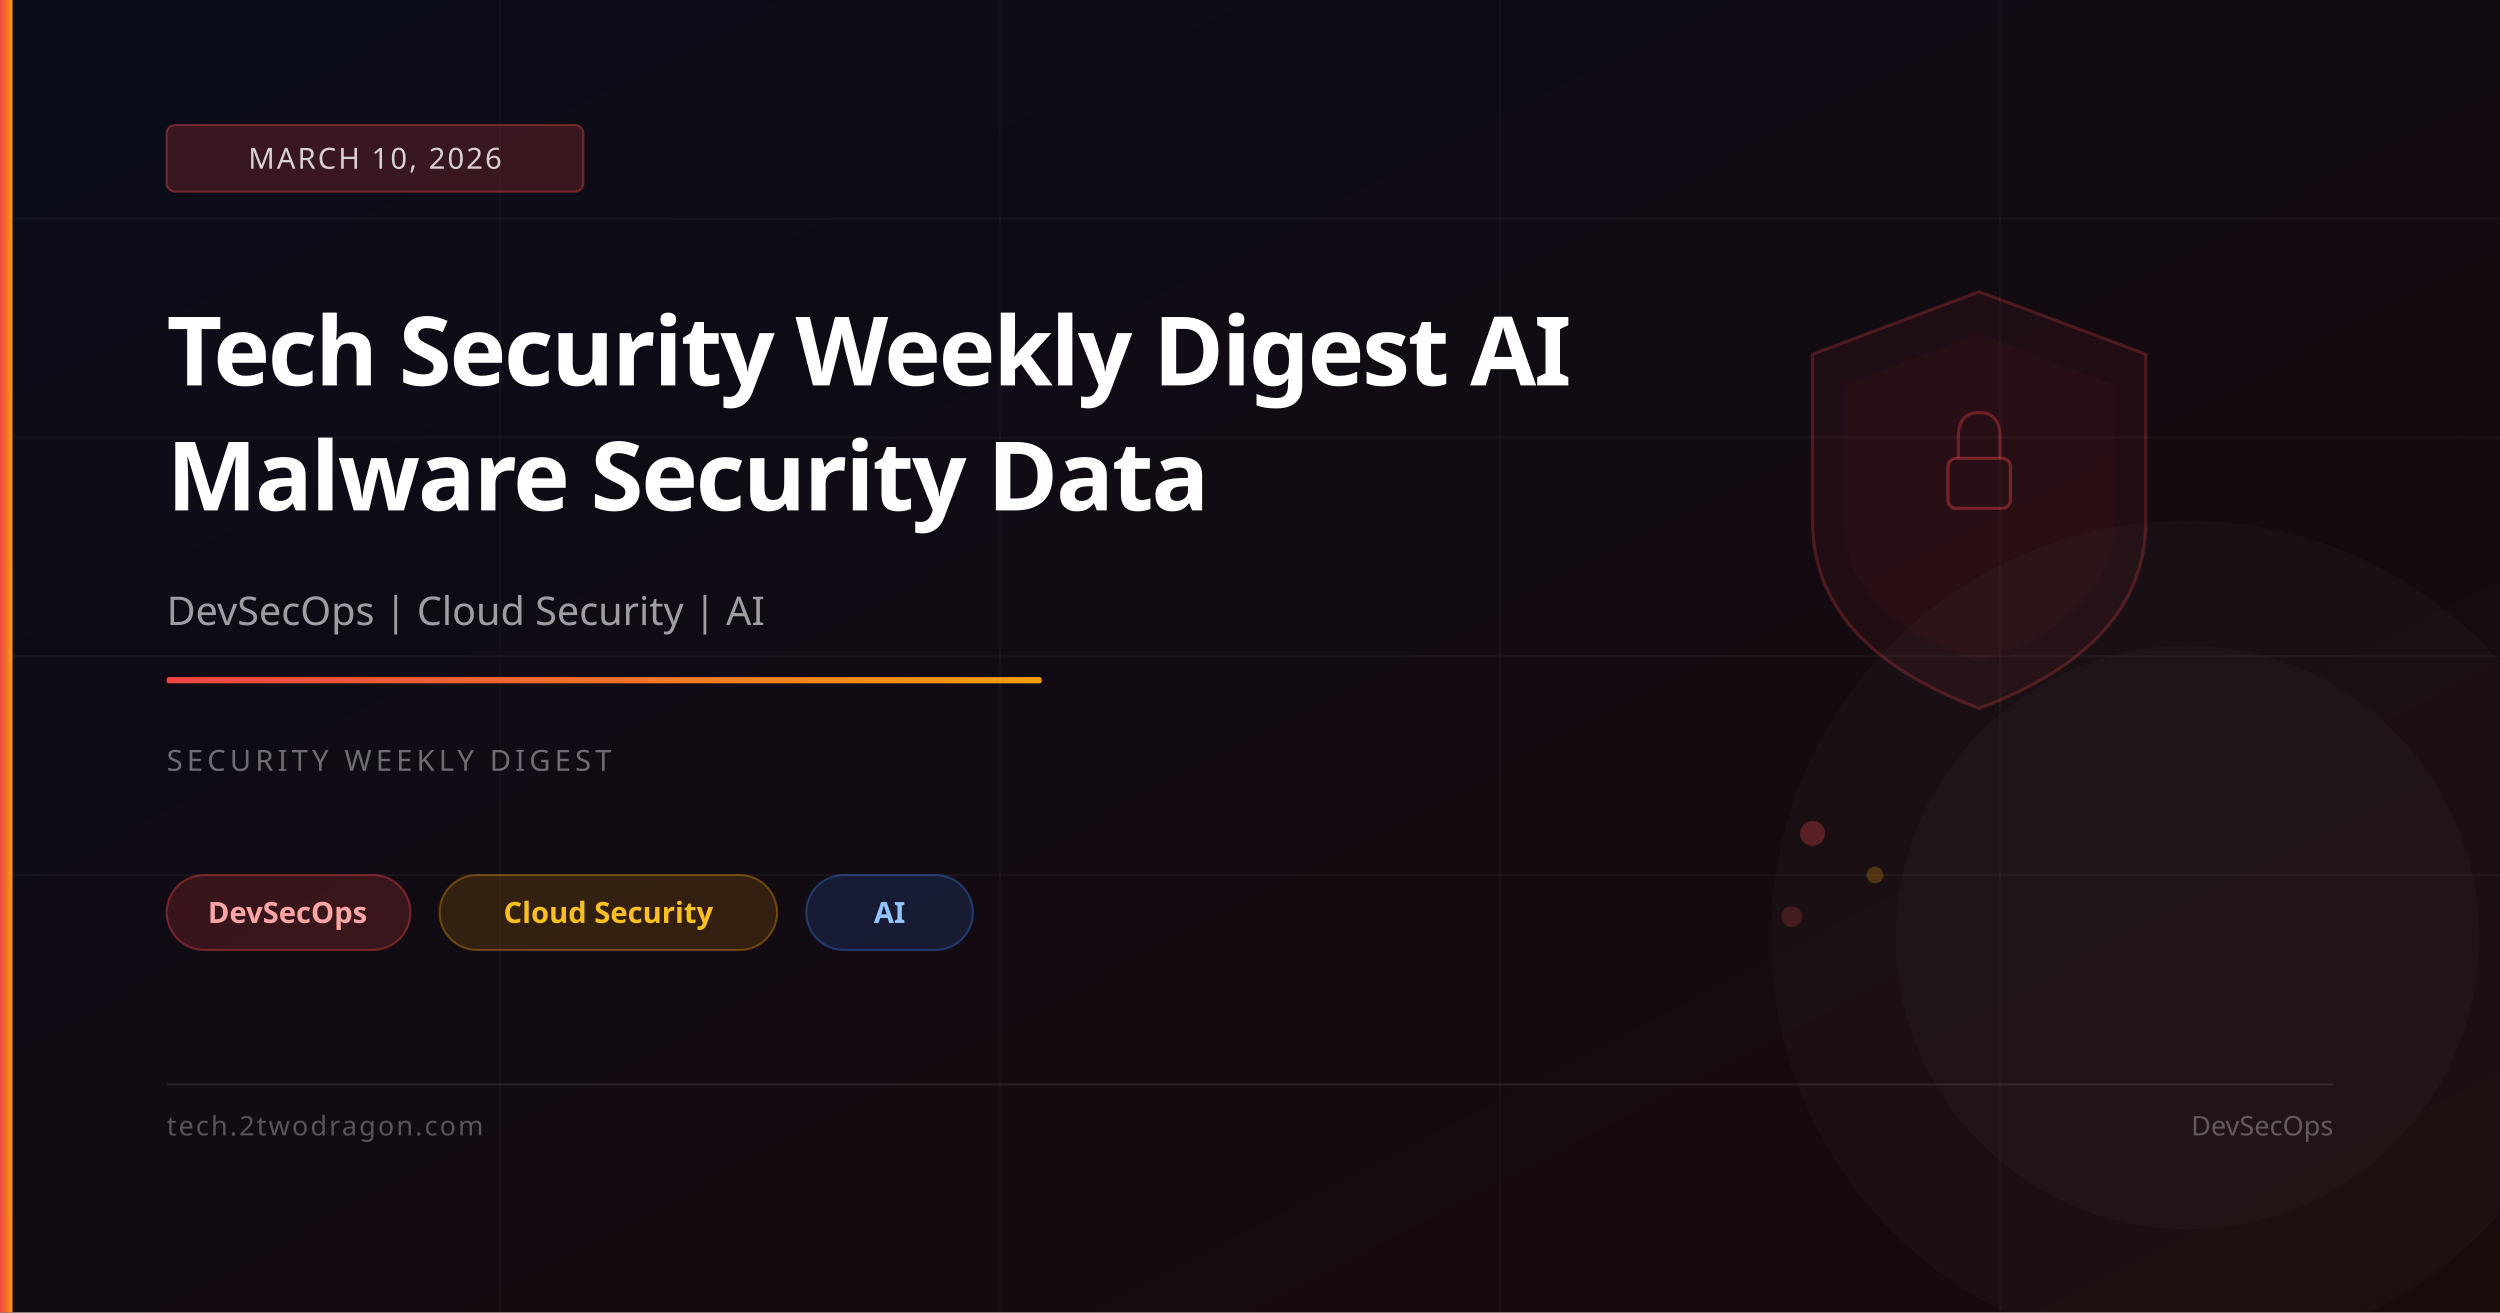
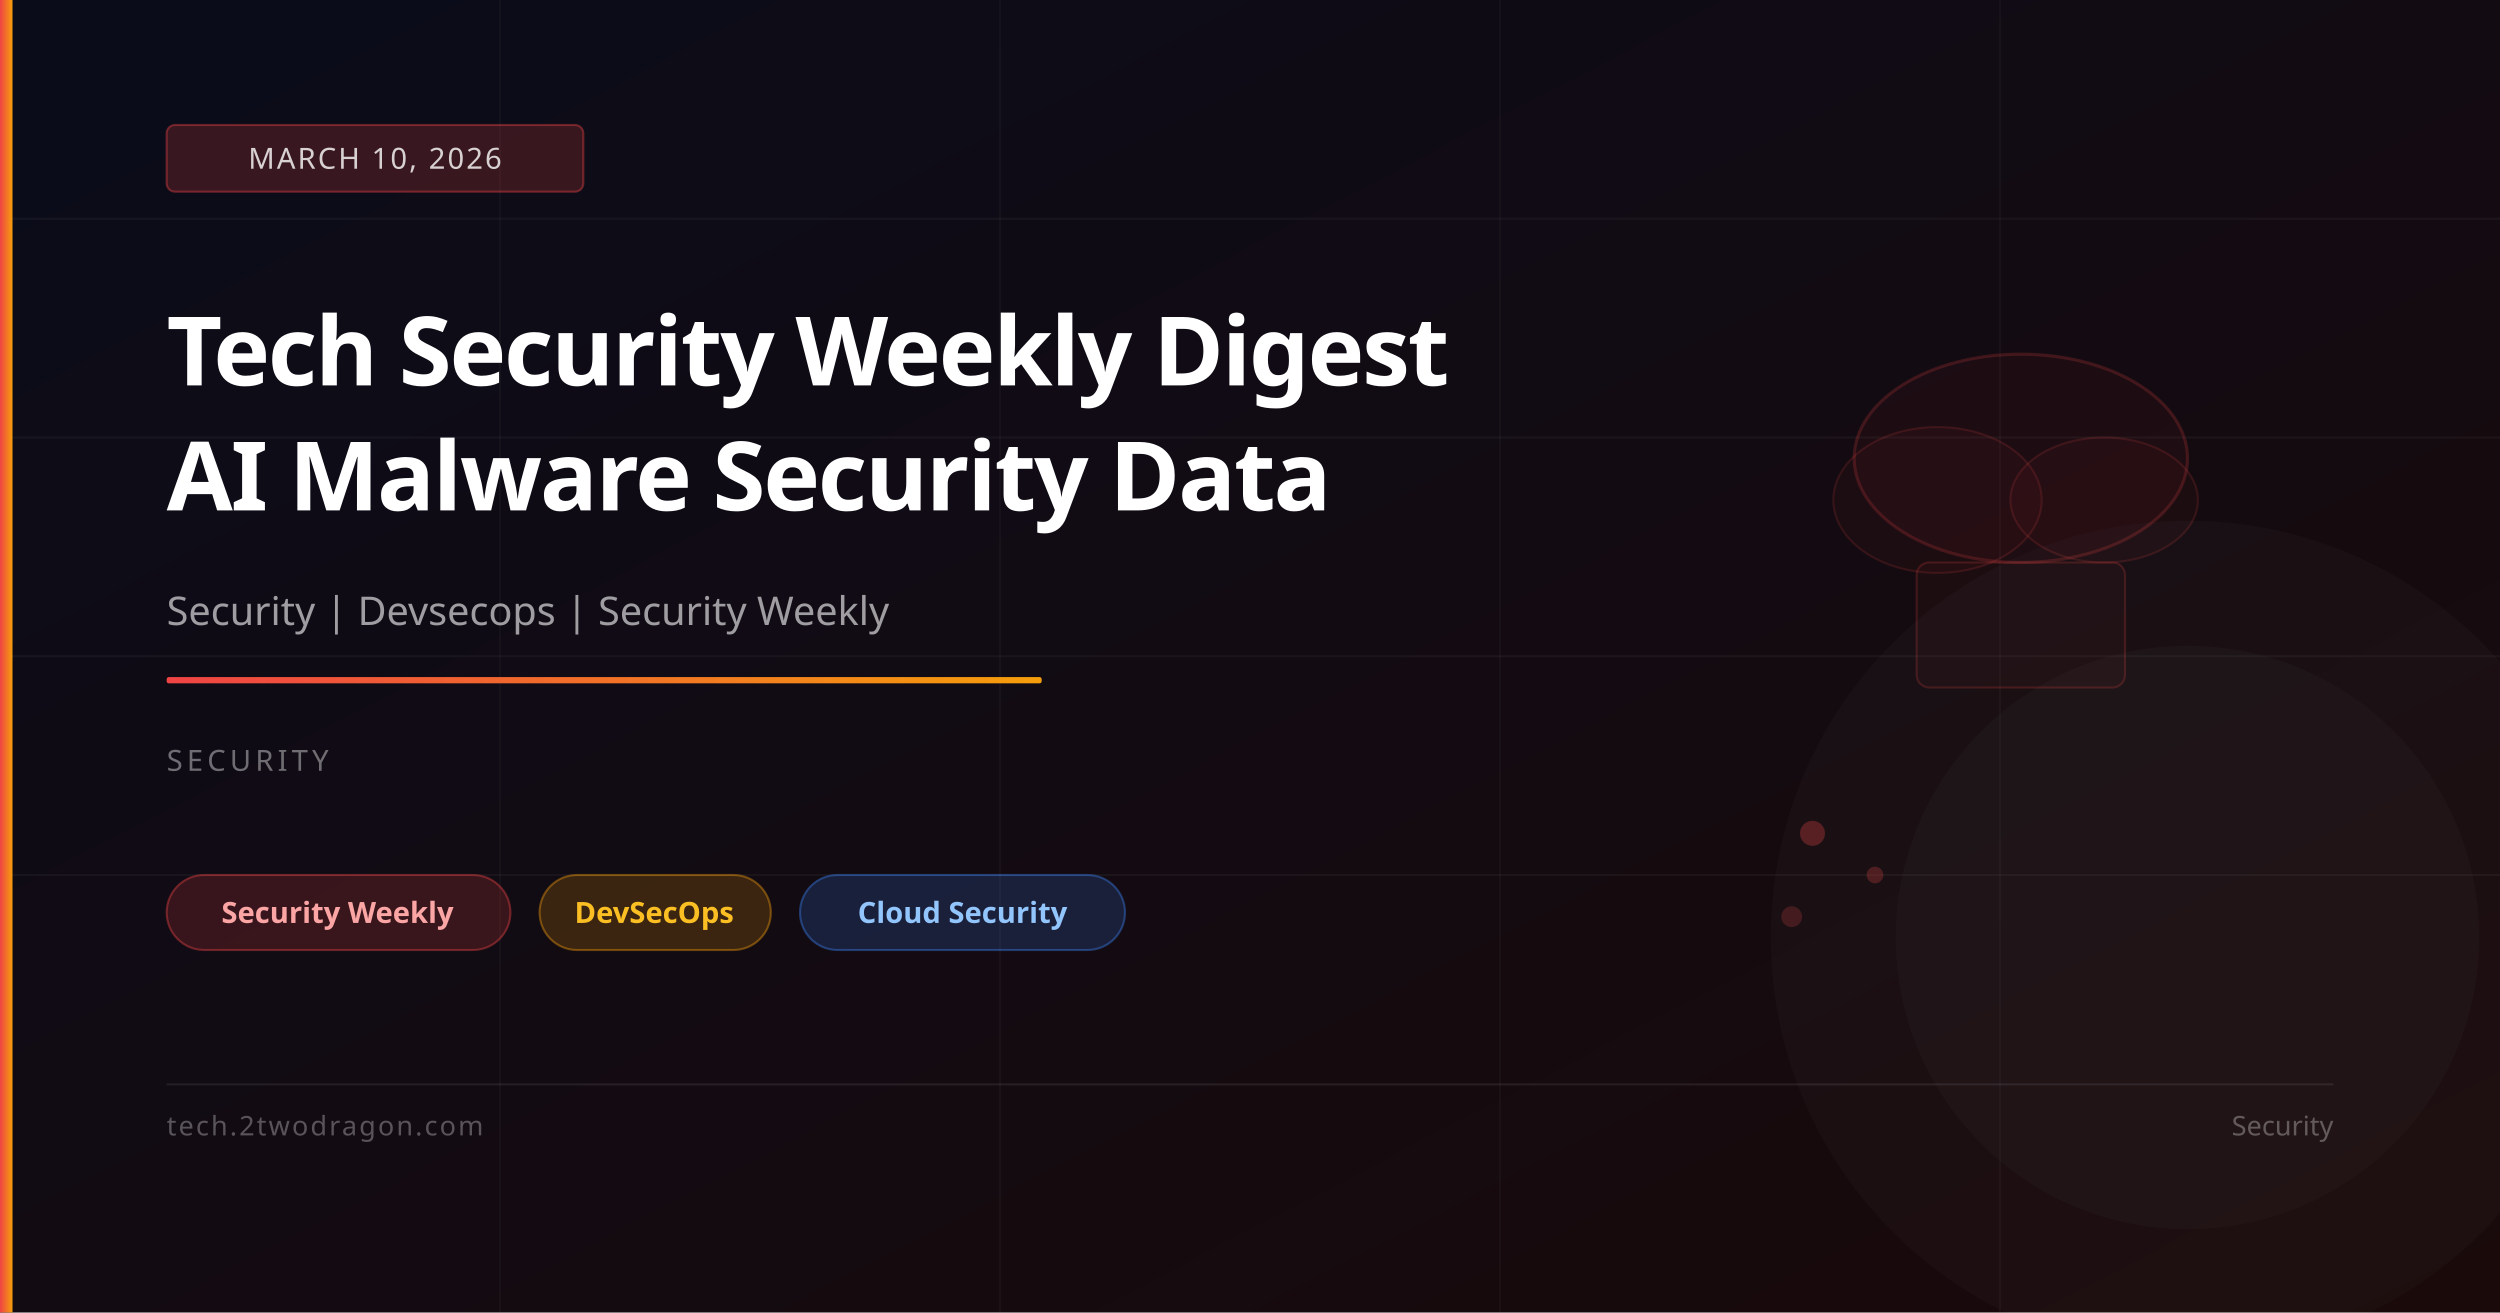
<svg xmlns="http://www.w3.org/2000/svg" viewBox="0 0 1200 630" width="1200" height="630">
  <defs>
    <linearGradient id="bg" x1="0%" y1="0%" x2="100%" y2="100%">
      <stop offset="0%" stop-color="#0a0c1a" />
      <stop offset="100%" stop-color="#1a0a0a" />
    </linearGradient>
    <linearGradient id="accent" x1="0%" y1="0%" x2="100%" y2="0%">
      <stop offset="0%" stop-color="#ef4444" />
      <stop offset="100%" stop-color="#f59e0b" />
    </linearGradient>
  </defs>
  <rect width="1200" height="630" fill="url(#bg)" />
  <line x1="0" y1="105" x2="1200" y2="105" stroke="rgba(255,255,255,0.04)" stroke-width="1" />
  <line x1="0" y1="210" x2="1200" y2="210" stroke="rgba(255,255,255,0.04)" stroke-width="1" />
  <line x1="0" y1="315" x2="1200" y2="315" stroke="rgba(255,255,255,0.04)" stroke-width="1" />
  <line x1="0" y1="420" x2="1200" y2="420" stroke="rgba(255,255,255,0.04)" stroke-width="1" />
  <line x1="240" y1="0" x2="240" y2="630" stroke="rgba(255,255,255,0.03)" stroke-width="1" />
  <line x1="480" y1="0" x2="480" y2="630" stroke="rgba(255,255,255,0.03)" stroke-width="1" />
  <line x1="720" y1="0" x2="720" y2="630" stroke="rgba(255,255,255,0.03)" stroke-width="1" />
  <line x1="960" y1="0" x2="960" y2="630" stroke="rgba(255,255,255,0.03)" stroke-width="1" />
-   <path d="M950,140 L1030,170 L1030,250 Q1030,310 950,340 Q870,310 870,250 L870,170 Z" fill="rgba(239,68,68,0.06)" stroke="rgba(239,68,68,0.25)" stroke-width="1.5" />
-   <path d="M950,160 L1015,185 L1015,250 Q1015,295 950,318 Q885,295 885,250 L885,185 Z" fill="rgba(239,68,68,0.04)" />
-   <rect x="935" y="220" width="30" height="24" rx="4" fill="none" stroke="rgba(239,68,68,0.4)" stroke-width="1.5" />
-   <path d="M940,220 L940,210 Q940,198 950,198 Q960,198 960,210 L960,220" fill="none" stroke="rgba(239,68,68,0.35)" stroke-width="1.5" />
+   <ellipse cx="970" cy="220" rx="80" ry="50" fill="rgba(239,68,68,0.05)" stroke="rgba(239,68,68,0.2)" stroke-width="1.5" />
+   <ellipse cx="930" cy="240" rx="50" ry="35" fill="rgba(239,68,68,0.04)" stroke="rgba(239,68,68,0.15)" stroke-width="1" />
+   <ellipse cx="1010" cy="240" rx="45" ry="30" fill="rgba(239,68,68,0.04)" stroke="rgba(239,68,68,0.15)" stroke-width="1" />
+   <rect x="920" y="270" width="100" height="60" rx="6" fill="rgba(239,68,68,0.04)" stroke="rgba(239,68,68,0.2)" stroke-width="1" />
  <circle cx="870" cy="400" r="6" fill="rgba(239,68,68,0.3)" />
-   <circle cx="900" cy="420" r="4" fill="rgba(245,158,11,0.25)" />
+   <circle cx="900" cy="420" r="4" fill="rgba(239,68,68,0.25)" />
  <circle cx="860" cy="440" r="5" fill="rgba(239,68,68,0.2)" />
  <circle cx="1050" cy="450" r="200" fill="rgba(255,255,255,0.02)" />
  <circle cx="1050" cy="450" r="140" fill="rgba(255,255,255,0.02)" />
  <rect x="0" y="0" width="6" height="630" fill="url(#accent)" />
  <rect x="80" y="60" width="200" height="32" rx="4" fill="rgba(239,68,68,0.2)" stroke="rgba(239,68,68,0.4)" stroke-width="1" />
  <text x="180" y="81" font-family="system-ui,sans-serif" font-size="14" fill="rgba(255,255,255,0.8)" text-anchor="middle" letter-spacing="1">MARCH 10, 2026</text>
-   <text x="80" y="185" font-family="system-ui,sans-serif" font-size="46" font-weight="700" fill="white" letter-spacing="-1">Tech Security Weekly Digest AI</text>
-   <text x="80" y="245" font-family="system-ui,sans-serif" font-size="46" font-weight="700" fill="white" letter-spacing="-1">Malware Security Data</text>
-   <text x="80" y="300" font-family="system-ui,sans-serif" font-size="19" fill="rgba(255,255,255,0.6)">DevSecOps | Cloud Security | AI</text>
+   <text x="80" y="185" font-family="system-ui,sans-serif" font-size="46" font-weight="700" fill="white" letter-spacing="-1">Tech Security Weekly Digest</text>
+   <text x="80" y="245" font-family="system-ui,sans-serif" font-size="46" font-weight="700" fill="white" letter-spacing="-1">AI Malware Security Data</text>
+   <text x="80" y="300" font-family="system-ui,sans-serif" font-size="19" fill="rgba(255,255,255,0.6)">Security | Devsecops | Security Weekly</text>
  <rect x="80" y="325" width="420" height="3" rx="1" fill="url(#accent)" />
-   <text x="80" y="370" font-family="system-ui,sans-serif" font-size="14" fill="rgba(255,255,255,0.4)" letter-spacing="2">SECURITY WEEKLY DIGEST</text>
-   <rect x="80" y="420" width="117" height="36" rx="18" fill="rgba(239,68,68,0.18)" stroke="rgba(239,68,68,0.4)" stroke-width="1" />
-   <text x="138" y="443" font-family="system-ui,sans-serif" font-size="14" fill="#fca5a5" text-anchor="middle" font-weight="600">DevSecOps</text>
-   <rect x="211" y="420" width="162" height="36" rx="18" fill="rgba(245,158,11,0.15)" stroke="rgba(245,158,11,0.35)" stroke-width="1" />
-   <text x="292" y="443" font-family="system-ui,sans-serif" font-size="14" fill="#fbbf24" text-anchor="middle" font-weight="600">Cloud Security</text>
-   <rect x="387" y="420" width="80" height="36" rx="18" fill="rgba(59,130,246,0.15)" stroke="rgba(59,130,246,0.35)" stroke-width="1" />
-   <text x="427" y="443" font-family="system-ui,sans-serif" font-size="14" fill="#93c5fd" text-anchor="middle" font-weight="600">AI</text>
+   <text x="80" y="370" font-family="system-ui,sans-serif" font-size="14" fill="rgba(255,255,255,0.4)" letter-spacing="2">SECURITY</text>
+   <rect x="80" y="420" width="165" height="36" rx="18" fill="rgba(239,68,68,0.18)" stroke="rgba(239,68,68,0.4)" stroke-width="1" />
+   <text x="162" y="443" font-family="system-ui,sans-serif" font-size="14" fill="#fca5a5" text-anchor="middle" font-weight="600">Security Weekly</text>
+   <rect x="259" y="420" width="111" height="36" rx="18" fill="rgba(245,158,11,0.18)" stroke="rgba(245,158,11,0.4)" stroke-width="1" />
+   <text x="314" y="443" font-family="system-ui,sans-serif" font-size="14" fill="#fbbf24" text-anchor="middle" font-weight="600">DevSecOps</text>
+   <rect x="384" y="420" width="156" height="36" rx="18" fill="rgba(59,130,246,0.18)" stroke="rgba(59,130,246,0.4)" stroke-width="1" />
+   <text x="462" y="443" font-family="system-ui,sans-serif" font-size="14" fill="#93c5fd" text-anchor="middle" font-weight="600">Cloud Security</text>
  <rect x="80" y="520" width="1040" height="1" fill="rgba(255,255,255,0.08)" />
  <text x="80" y="545" font-family="system-ui,sans-serif" font-size="13" fill="rgba(255,255,255,0.3)" letter-spacing="1">tech.2twodragon.com</text>
-   <text x="1120" y="545" font-family="system-ui,sans-serif" font-size="13" fill="rgba(255,255,255,0.3)" text-anchor="end">DevSecOps</text>
+   <text x="1120" y="545" font-family="system-ui,sans-serif" font-size="13" fill="rgba(255,255,255,0.3)" text-anchor="end">Security</text>
</svg>
